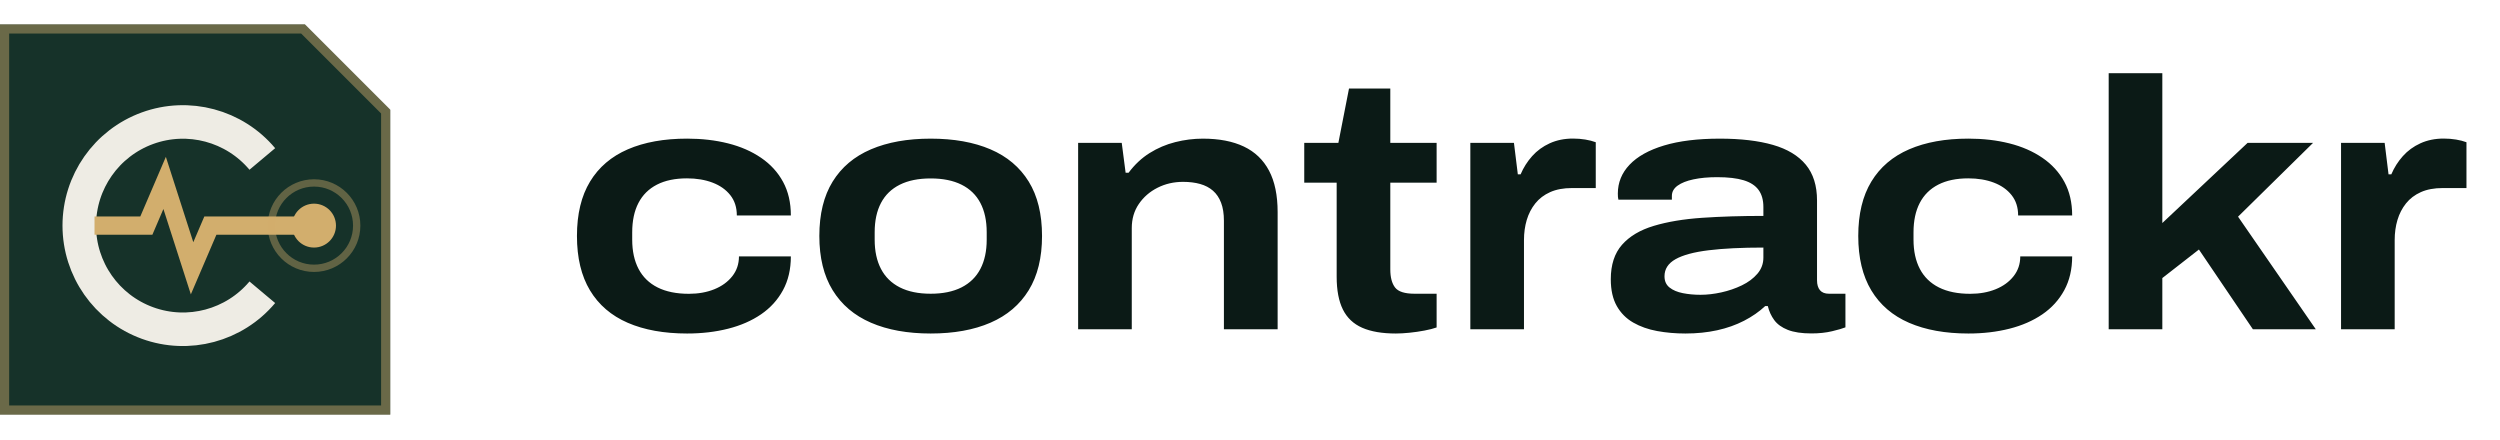
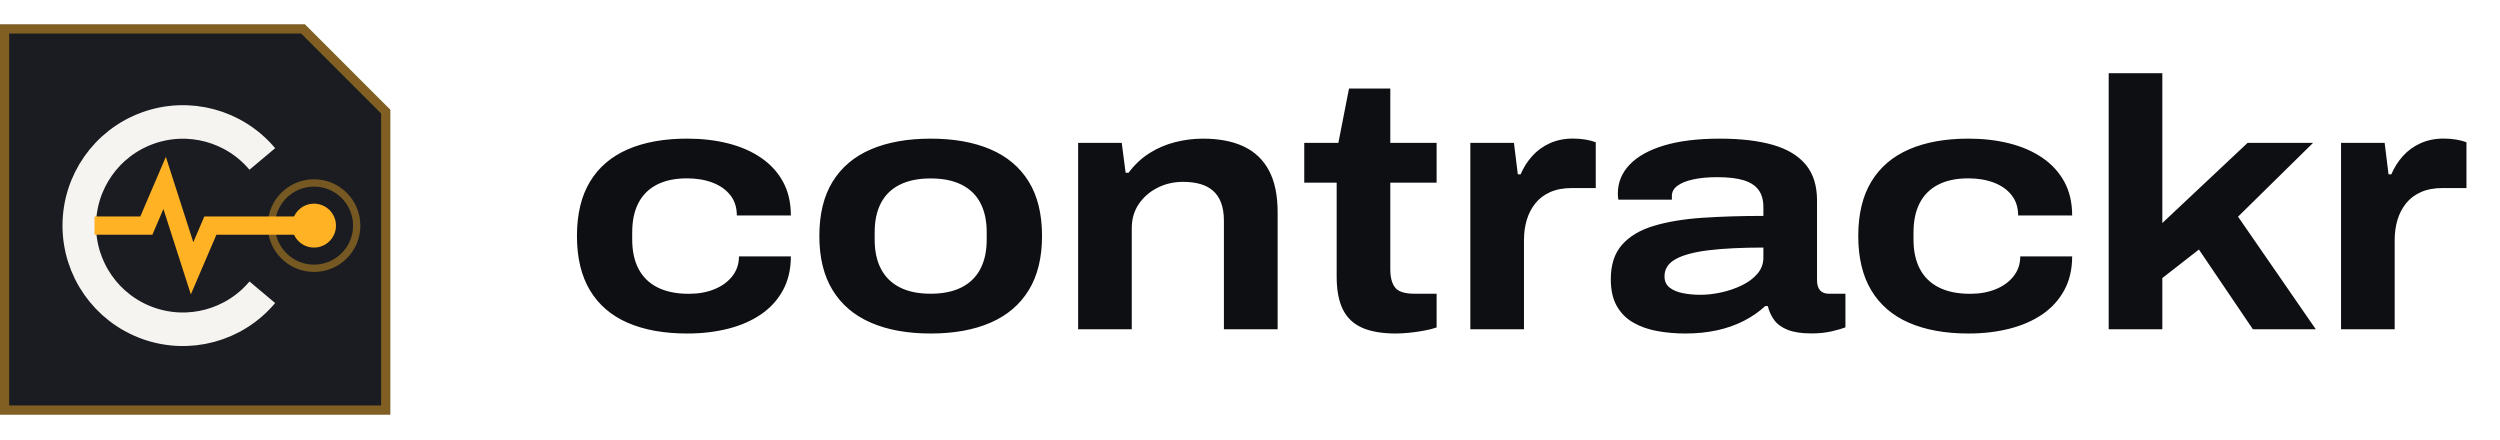
<svg xmlns="http://www.w3.org/2000/svg" viewBox="0 0 410 72" role="img" aria-label="Contrackr">
  <g transform="translate(0 4) scale(1.0)">
-     <path d="M0 0H50L64 14V64H0Z" fill="#163229" />
-     <path d="M.75 .75H49.7L63.25 14.3V63.25H.75Z" fill="none" stroke="#D2AE6D" stroke-opacity=".45" stroke-width="1.5" />
-     <path d="M43.02 22.07A17 17 0 1 0 43.02 43.93" fill="none" stroke="#EEECE4" stroke-width="5.5" stroke-linecap="butt" />
-     <path d="M17 33H24L27 26L31.5 40L34.5 33H49" fill="none" stroke="#D2AE6D" stroke-width="3" stroke-linejoin="miter" stroke-linecap="square" />
-     <circle cx="51.5" cy="33" r="3.6" fill="#D2AE6D" />
-     <circle cx="51.5" cy="33" r="7" fill="none" stroke="#D2AE6D" stroke-opacity=".4" stroke-width="1.2" />
+     <path d="M0 0H50L64 14V64H0Z" fill="#1A1C21" />
+     <path d="M.75 .75H49.7L63.25 14.3V63.25H.75Z" fill="none" stroke="#FFB224" stroke-opacity=".45" stroke-width="1.5" />
+     <path d="M43.02 22.07A17 17 0 1 0 43.02 43.93" fill="none" stroke="#F5F4F0" stroke-width="5.5" stroke-linecap="butt" />
+     <path d="M17 33H24L27 26L31.5 40L34.5 33H49" fill="none" stroke="#FFB224" stroke-width="3" stroke-linejoin="miter" stroke-linecap="square" />
+     <circle cx="51.5" cy="33" r="3.6" fill="#FFB224" />
+     <circle cx="51.5" cy="33" r="7" fill="none" stroke="#FFB224" stroke-opacity=".4" stroke-width="1.2" />
  </g>
-   <path d="M112.688 54.696Q107.005 54.696 102.955 52.94Q98.905 51.183 96.762 47.627Q94.62 44.071 94.62 38.701Q94.62 33.314 96.769 29.776Q98.917 26.238 102.968 24.486Q107.018 22.735 112.688 22.735Q116.305 22.735 119.4 23.514Q122.496 24.293 124.822 25.883Q127.149 27.473 128.425 29.83Q129.701 32.186 129.701 35.332H120.84Q120.84 33.358 119.77 32.005Q118.7 30.652 116.859 29.951Q115.018 29.25 112.663 29.25Q109.743 29.25 107.736 30.282Q105.73 31.313 104.706 33.283Q103.682 35.252 103.682 38.108V39.31Q103.682 42.12 104.728 44.111Q105.775 46.101 107.849 47.142Q109.923 48.184 112.986 48.184Q115.303 48.184 117.15 47.437Q118.997 46.69 120.093 45.301Q121.189 43.913 121.189 42.053H129.701Q129.701 45.212 128.408 47.591Q127.116 49.971 124.817 51.546Q122.518 53.121 119.411 53.908Q116.305 54.696 112.688 54.696ZM152.631 54.696Q146.93 54.696 142.835 52.923Q138.74 51.151 136.556 47.595Q134.372 44.039 134.372 38.701Q134.372 33.314 136.556 29.778Q138.74 26.242 142.835 24.49Q146.93 22.738 152.631 22.738Q158.345 22.738 162.435 24.49Q166.525 26.242 168.709 29.778Q170.893 33.314 170.893 38.701Q170.893 44.039 168.709 47.595Q166.525 51.151 162.435 52.923Q158.345 54.696 152.631 54.696ZM152.631 48.171Q155.639 48.171 157.692 47.13Q159.745 46.088 160.782 44.104Q161.819 42.12 161.819 39.31V38.095Q161.819 35.252 160.782 33.283Q159.745 31.313 157.692 30.288Q155.639 29.263 152.631 29.263Q149.622 29.263 147.571 30.288Q145.519 31.313 144.483 33.283Q143.446 35.252 143.446 38.095V39.31Q143.446 42.12 144.483 44.104Q145.519 46.088 147.571 47.13Q149.622 48.171 152.631 48.171ZM176.813 54.0V23.434H183.965L184.601 28.328H185.09Q186.586 26.321 188.537 25.1Q190.488 23.878 192.741 23.308Q194.995 22.738 197.27 22.738Q201.263 22.738 203.99 24.033Q206.716 25.328 208.124 27.991Q209.532 30.653 209.532 34.794V54.0H200.722V36.188Q200.722 34.47 200.259 33.251Q199.796 32.033 198.928 31.276Q198.06 30.519 196.818 30.171Q195.577 29.824 194.02 29.824Q191.748 29.824 189.838 30.788Q187.928 31.752 186.769 33.45Q185.61 35.149 185.61 37.405V54.0ZM228.919 54.696Q225.557 54.696 223.406 53.754Q221.255 52.812 220.234 50.758Q219.213 48.704 219.213 45.374V29.959H213.897V23.434H219.492L221.238 14.515H228.01V23.434H235.606V29.959H228.01V44.182Q228.01 46.132 228.793 47.152Q229.577 48.171 231.984 48.171H235.606V53.701Q234.838 53.978 233.623 54.21Q232.408 54.442 231.149 54.569Q229.889 54.696 228.919 54.696ZM241.135 54.0V23.434H248.287L248.923 28.592H249.38Q250.085 26.935 251.273 25.604Q252.461 24.272 254.159 23.499Q255.858 22.725 257.972 22.725Q259.034 22.725 260.002 22.887Q260.97 23.048 261.704 23.327V30.84H257.818Q255.722 30.84 254.23 31.505Q252.738 32.171 251.789 33.359Q250.84 34.548 250.386 36.077Q249.932 37.606 249.932 39.362V54.0ZM276.404 54.696Q273.98 54.696 271.775 54.291Q269.57 53.886 267.853 52.903Q266.136 51.919 265.153 50.187Q264.17 48.454 264.17 45.792Q264.17 42.234 266.01 40.145Q267.849 38.055 271.223 37.042Q274.596 36.029 279.174 35.718Q283.751 35.408 289.195 35.408V33.951Q289.195 32.224 288.402 31.144Q287.61 30.065 285.956 29.561Q284.302 29.056 281.606 29.056Q279.414 29.056 277.737 29.413Q276.059 29.769 275.123 30.448Q274.188 31.127 274.188 32.129V32.75H265.416Q265.358 32.505 265.342 32.278Q265.325 32.05 265.325 31.747Q265.325 29.04 267.25 27.012Q269.174 24.984 272.899 23.861Q276.624 22.738 282.045 22.738Q287.21 22.738 290.763 23.763Q294.315 24.788 296.153 27.011Q297.992 29.233 297.992 32.874V45.96Q297.992 47.024 298.477 47.598Q298.963 48.171 299.951 48.171H302.651V53.685Q301.991 53.955 300.473 54.319Q298.956 54.683 297.078 54.683Q294.678 54.683 293.203 54.101Q291.727 53.519 290.977 52.497Q290.227 51.474 289.923 50.2H289.488Q288.019 51.574 286.027 52.603Q284.034 53.632 281.616 54.164Q279.199 54.696 276.404 54.696ZM278.879 48.346Q280.51 48.346 282.299 47.952Q284.088 47.558 285.663 46.798Q287.237 46.038 288.216 44.892Q289.195 43.746 289.195 42.246V40.6Q283.837 40.6 280.221 41.043Q276.604 41.486 274.791 42.505Q272.978 43.524 272.978 45.308Q272.978 46.499 273.807 47.155Q274.636 47.812 275.993 48.079Q277.35 48.346 278.879 48.346ZM322.822 54.696Q317.139 54.696 313.089 52.94Q309.039 51.183 306.896 47.627Q304.754 44.071 304.754 38.701Q304.754 33.314 306.903 29.776Q309.051 26.238 313.102 24.486Q317.152 22.735 322.822 22.735Q326.439 22.735 329.534 23.514Q332.63 24.293 334.956 25.883Q337.283 27.473 338.559 29.83Q339.835 32.186 339.835 35.332H330.974Q330.974 33.358 329.904 32.005Q328.834 30.652 326.993 29.951Q325.152 29.25 322.797 29.25Q319.877 29.25 317.87 30.282Q315.864 31.313 314.84 33.283Q313.816 35.252 313.816 38.108V39.31Q313.816 42.12 314.862 44.111Q315.909 46.101 317.983 47.142Q320.057 48.184 323.12 48.184Q325.437 48.184 327.284 47.437Q329.131 46.69 330.227 45.301Q331.323 43.913 331.323 42.053H339.835Q339.835 45.212 338.542 47.591Q337.25 49.971 334.951 51.546Q332.652 53.121 329.545 53.908Q326.439 54.696 322.822 54.696ZM345.825 54.0V12.005H354.622V36.575L368.603 23.434H379.339L367.04 35.534L379.791 54.0H369.475L360.623 40.922L354.622 45.601V54.0ZM383.931 54.0V23.434H391.083L391.719 28.592H392.176Q392.881 26.935 394.069 25.604Q395.257 24.272 396.955 23.499Q398.654 22.725 400.768 22.725Q401.83 22.725 402.798 22.887Q403.766 23.048 404.5 23.327V30.84H400.614Q398.518 30.84 397.026 31.505Q395.534 32.171 394.585 33.359Q393.636 34.548 393.182 36.077Q392.728 37.606 392.728 39.362V54.0Z" fill="#0B1A16" />
+   <path d="M112.688 54.696Q107.005 54.696 102.955 52.94Q98.905 51.183 96.762 47.627Q94.62 44.071 94.62 38.701Q94.62 33.314 96.769 29.776Q98.917 26.238 102.968 24.486Q107.018 22.735 112.688 22.735Q116.305 22.735 119.4 23.514Q122.496 24.293 124.822 25.883Q127.149 27.473 128.425 29.83Q129.701 32.186 129.701 35.332H120.84Q120.84 33.358 119.77 32.005Q118.7 30.652 116.859 29.951Q115.018 29.25 112.663 29.25Q109.743 29.25 107.736 30.282Q105.73 31.313 104.706 33.283Q103.682 35.252 103.682 38.108V39.31Q103.682 42.12 104.728 44.111Q105.775 46.101 107.849 47.142Q109.923 48.184 112.986 48.184Q115.303 48.184 117.15 47.437Q118.997 46.69 120.093 45.301Q121.189 43.913 121.189 42.053H129.701Q129.701 45.212 128.408 47.591Q127.116 49.971 124.817 51.546Q122.518 53.121 119.411 53.908Q116.305 54.696 112.688 54.696ZM152.631 54.696Q146.93 54.696 142.835 52.923Q138.74 51.151 136.556 47.595Q134.372 44.039 134.372 38.701Q134.372 33.314 136.556 29.778Q138.74 26.242 142.835 24.49Q146.93 22.738 152.631 22.738Q158.345 22.738 162.435 24.49Q166.525 26.242 168.709 29.778Q170.893 33.314 170.893 38.701Q170.893 44.039 168.709 47.595Q166.525 51.151 162.435 52.923Q158.345 54.696 152.631 54.696ZM152.631 48.171Q155.639 48.171 157.692 47.13Q159.745 46.088 160.782 44.104Q161.819 42.12 161.819 39.31V38.095Q161.819 35.252 160.782 33.283Q159.745 31.313 157.692 30.288Q155.639 29.263 152.631 29.263Q149.622 29.263 147.571 30.288Q145.519 31.313 144.483 33.283Q143.446 35.252 143.446 38.095V39.31Q143.446 42.12 144.483 44.104Q145.519 46.088 147.571 47.13Q149.622 48.171 152.631 48.171ZM176.813 54.0V23.434H183.965L184.601 28.328H185.09Q186.586 26.321 188.537 25.1Q190.488 23.878 192.741 23.308Q194.995 22.738 197.27 22.738Q201.263 22.738 203.99 24.033Q206.716 25.328 208.124 27.991Q209.532 30.653 209.532 34.794V54.0H200.722V36.188Q200.722 34.47 200.259 33.251Q199.796 32.033 198.928 31.276Q198.06 30.519 196.818 30.171Q195.577 29.824 194.02 29.824Q191.748 29.824 189.838 30.788Q187.928 31.752 186.769 33.45Q185.61 35.149 185.61 37.405V54.0ZM228.919 54.696Q225.557 54.696 223.406 53.754Q221.255 52.812 220.234 50.758Q219.213 48.704 219.213 45.374V29.959H213.897V23.434H219.492L221.238 14.515H228.01V23.434H235.606V29.959H228.01V44.182Q228.01 46.132 228.793 47.152Q229.577 48.171 231.984 48.171H235.606V53.701Q234.838 53.978 233.623 54.21Q232.408 54.442 231.149 54.569Q229.889 54.696 228.919 54.696ZM241.135 54.0V23.434H248.287L248.923 28.592H249.38Q250.085 26.935 251.273 25.604Q252.461 24.272 254.159 23.499Q255.858 22.725 257.972 22.725Q259.034 22.725 260.002 22.887Q260.97 23.048 261.704 23.327V30.84H257.818Q255.722 30.84 254.23 31.505Q252.738 32.171 251.789 33.359Q250.84 34.548 250.386 36.077Q249.932 37.606 249.932 39.362V54.0ZM276.404 54.696Q273.98 54.696 271.775 54.291Q269.57 53.886 267.853 52.903Q266.136 51.919 265.153 50.187Q264.17 48.454 264.17 45.792Q264.17 42.234 266.01 40.145Q267.849 38.055 271.223 37.042Q274.596 36.029 279.174 35.718Q283.751 35.408 289.195 35.408V33.951Q289.195 32.224 288.402 31.144Q287.61 30.065 285.956 29.561Q284.302 29.056 281.606 29.056Q279.414 29.056 277.737 29.413Q276.059 29.769 275.123 30.448Q274.188 31.127 274.188 32.129V32.75H265.416Q265.358 32.505 265.342 32.278Q265.325 32.05 265.325 31.747Q265.325 29.04 267.25 27.012Q269.174 24.984 272.899 23.861Q276.624 22.738 282.045 22.738Q287.21 22.738 290.763 23.763Q294.315 24.788 296.153 27.011Q297.992 29.233 297.992 32.874V45.96Q297.992 47.024 298.477 47.598Q298.963 48.171 299.951 48.171H302.651V53.685Q301.991 53.955 300.473 54.319Q298.956 54.683 297.078 54.683Q294.678 54.683 293.203 54.101Q291.727 53.519 290.977 52.497Q290.227 51.474 289.923 50.2H289.488Q288.019 51.574 286.027 52.603Q284.034 53.632 281.616 54.164Q279.199 54.696 276.404 54.696ZM278.879 48.346Q280.51 48.346 282.299 47.952Q284.088 47.558 285.663 46.798Q287.237 46.038 288.216 44.892Q289.195 43.746 289.195 42.246V40.6Q283.837 40.6 280.221 41.043Q276.604 41.486 274.791 42.505Q272.978 43.524 272.978 45.308Q272.978 46.499 273.807 47.155Q274.636 47.812 275.993 48.079Q277.35 48.346 278.879 48.346ZM322.822 54.696Q317.139 54.696 313.089 52.94Q309.039 51.183 306.896 47.627Q304.754 44.071 304.754 38.701Q304.754 33.314 306.903 29.776Q309.051 26.238 313.102 24.486Q317.152 22.735 322.822 22.735Q326.439 22.735 329.534 23.514Q332.63 24.293 334.956 25.883Q337.283 27.473 338.559 29.83Q339.835 32.186 339.835 35.332H330.974Q330.974 33.358 329.904 32.005Q328.834 30.652 326.993 29.951Q325.152 29.25 322.797 29.25Q319.877 29.25 317.87 30.282Q315.864 31.313 314.84 33.283Q313.816 35.252 313.816 38.108V39.31Q313.816 42.12 314.862 44.111Q315.909 46.101 317.983 47.142Q320.057 48.184 323.12 48.184Q325.437 48.184 327.284 47.437Q329.131 46.69 330.227 45.301Q331.323 43.913 331.323 42.053H339.835Q339.835 45.212 338.542 47.591Q337.25 49.971 334.951 51.546Q332.652 53.121 329.545 53.908Q326.439 54.696 322.822 54.696ZM345.825 54.0V12.005H354.622V36.575L368.603 23.434H379.339L367.04 35.534L379.791 54.0H369.475L360.623 40.922L354.622 45.601V54.0ZM383.931 54.0V23.434H391.083L391.719 28.592H392.176Q392.881 26.935 394.069 25.604Q395.257 24.272 396.955 23.499Q398.654 22.725 400.768 22.725Q401.83 22.725 402.798 22.887Q403.766 23.048 404.5 23.327V30.84H400.614Q398.518 30.84 397.026 31.505Q395.534 32.171 394.585 33.359Q393.636 34.548 393.182 36.077Q392.728 37.606 392.728 39.362V54.0Z" fill="#0E0F12" />
</svg>
